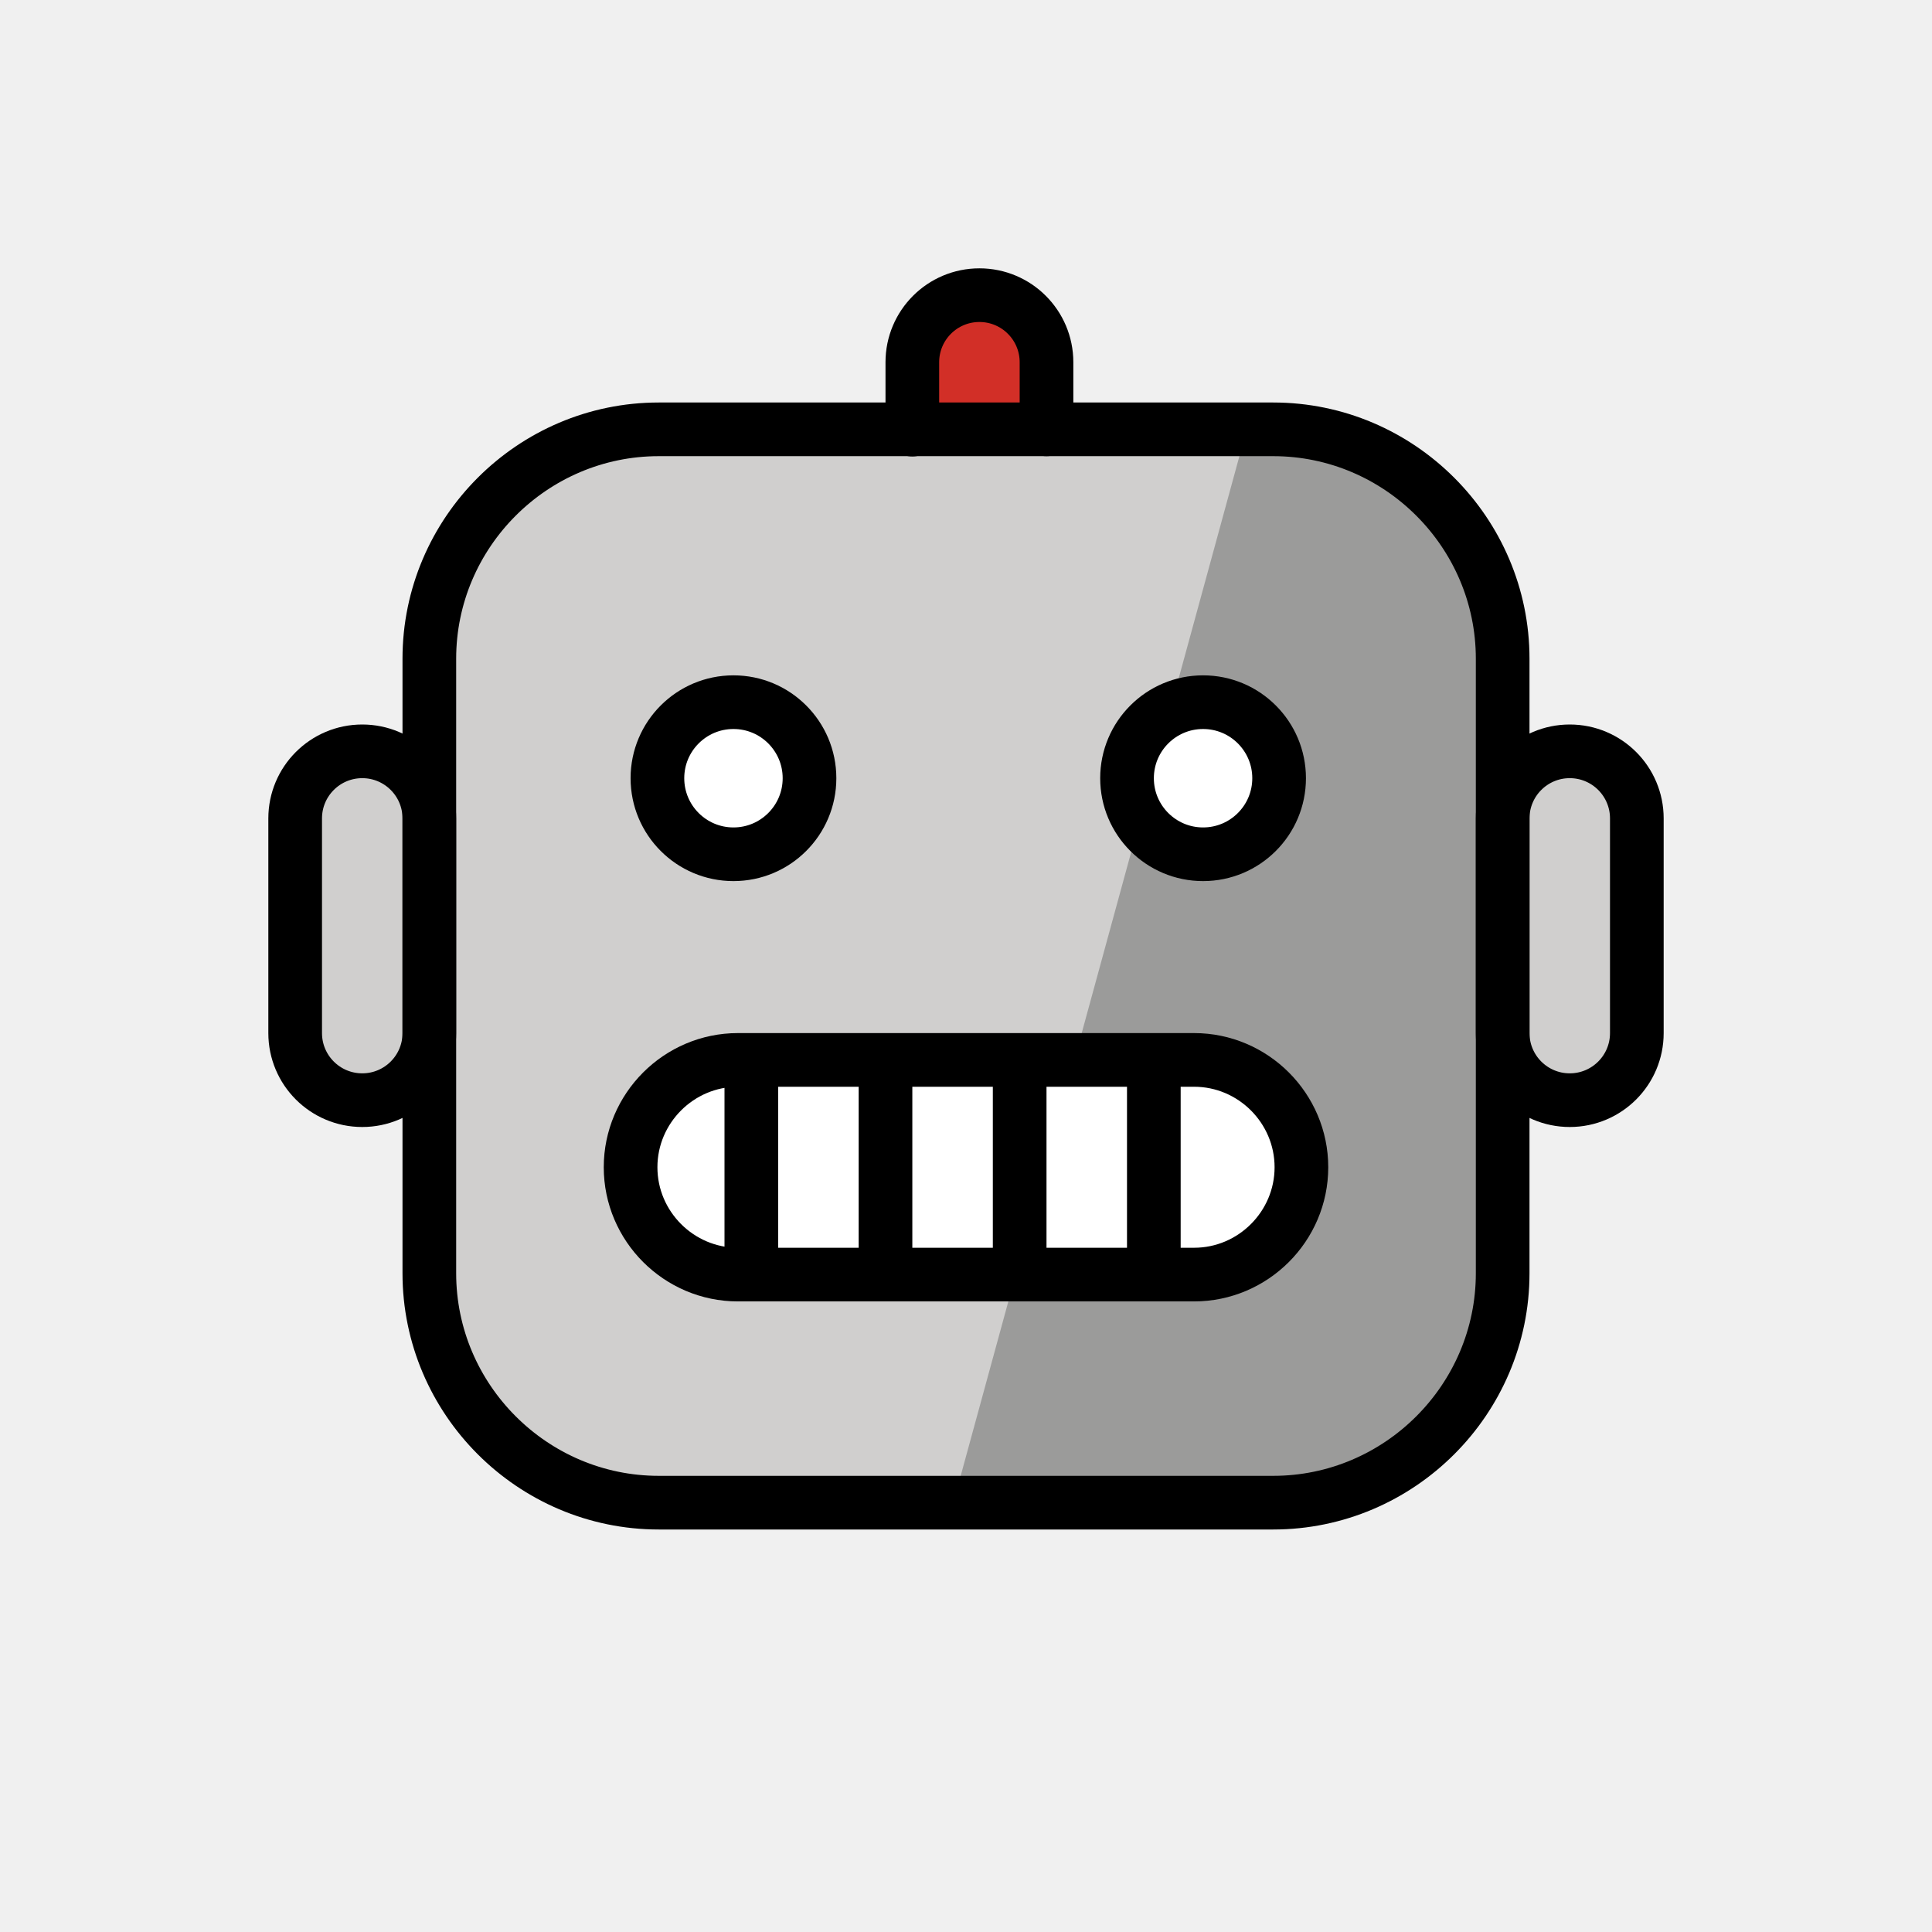
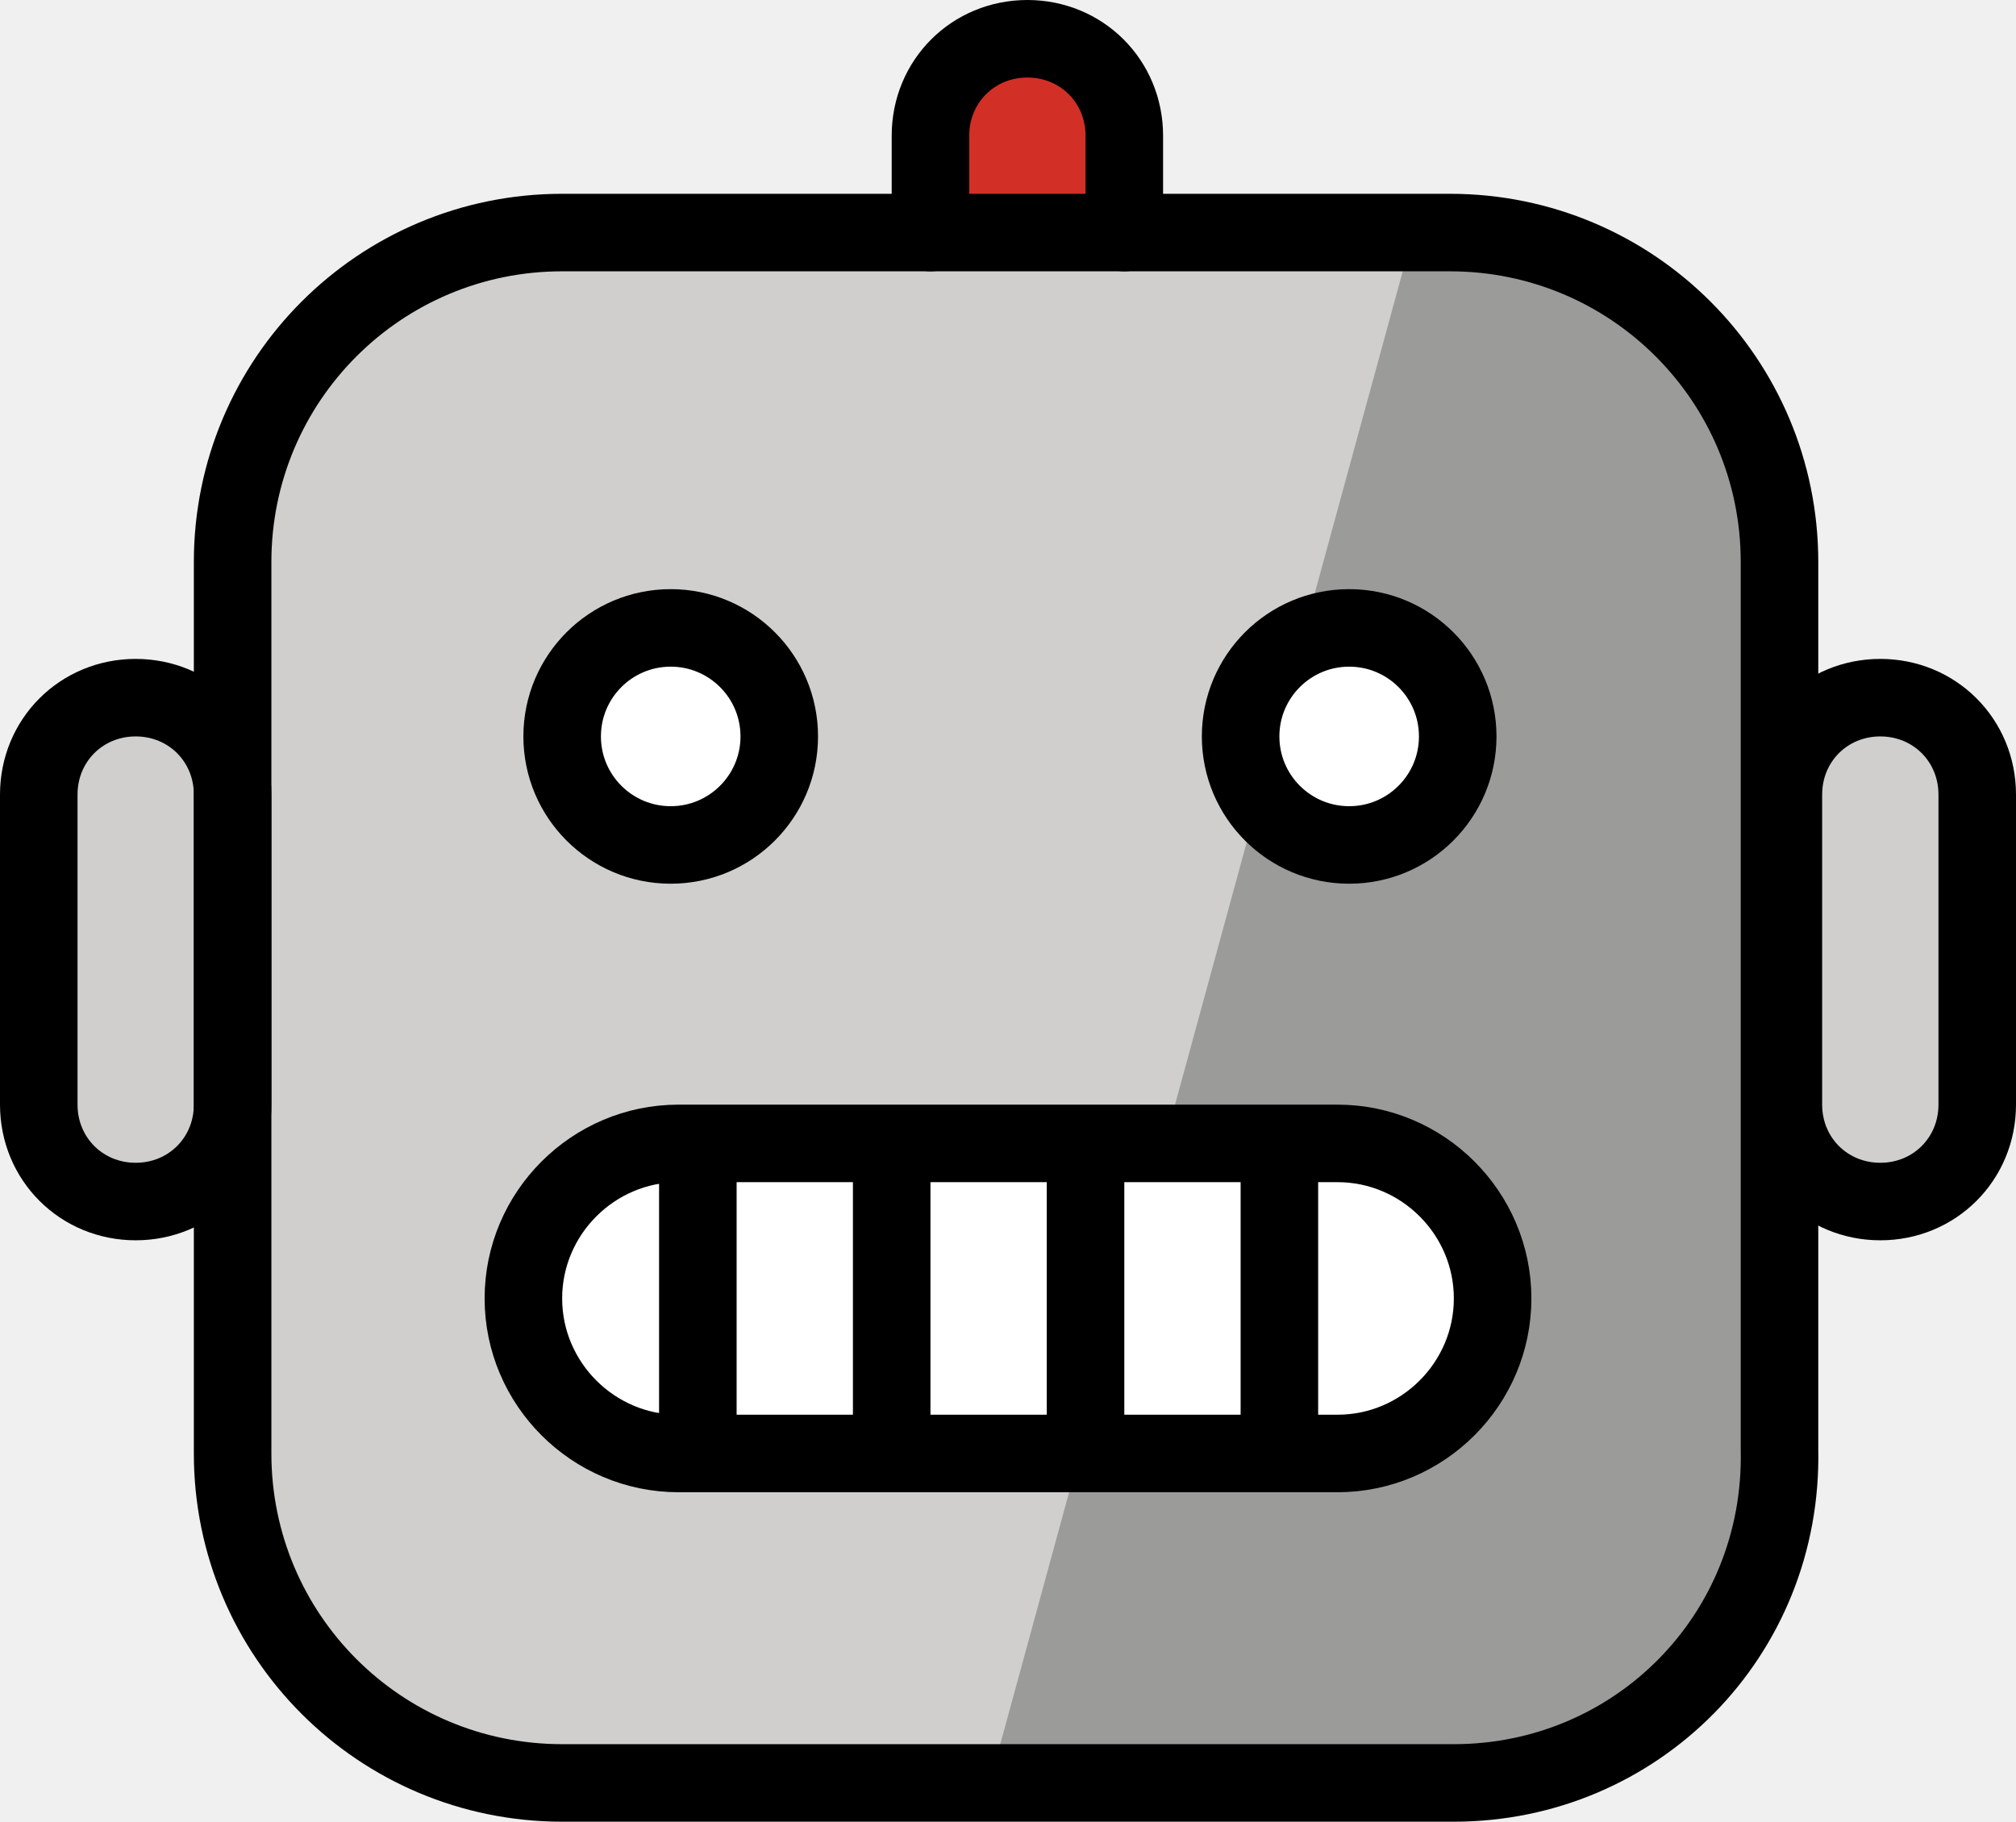
- <svg xmlns="http://www.w3.org/2000/svg" id="emoji" viewBox="0 0 72 72">
+ <svg xmlns="http://www.w3.org/2000/svg" version="1.1" id="emoji" x="0px" y="0px" viewBox="0 0 52 47" style="enable-background:new 0 0 52 47;" xml:space="preserve">
+   <style type="text/css">
+ 	.st0{fill:#D22F27;}
+ 	.st1{fill:#D0CFCE;}
+ 	.st2{fill:#9B9B9A;}
+ 	.st3{fill:#FFFFFF;}
+ 	.st4{fill:none;stroke:#000000;stroke-width:2;stroke-linecap:round;stroke-linejoin:round;stroke-miterlimit:2;}
+ 	.st5{fill:none;stroke:#000000;stroke-width:2;stroke-miterlimit:2;}
+ </style>
  <g id="color">
-     <path fill="#D22F27" d="M34,16.112v-2.511c0-1.381,1.119-2.5,2.5-2.5l0,0c1.381,0,2.5,1.119,2.5,2.5v2.5" />
-     <path fill="#D0CFCE" d="M13.5,41.101L13.5,41.101c-1.381,0-2.5-1.119-2.5-2.5v-8c0-1.381,1.119-2.5,2.5-2.5l0,0 c1.381,0,2.5,1.119,2.5,2.5v8C16,39.982,14.881,41.101,13.5,41.101z" />
-     <path fill="#D0CFCE" d="M58.5,41.101L58.5,41.101c1.381,0,2.5-1.119,2.5-2.5v-8c0-1.381-1.119-2.5-2.5-2.5l0,0 c-1.381,0-2.5,1.119-2.5,2.5v8C56,39.982,57.119,41.101,58.5,41.101z" />
-     <path fill="#D0CFCE" d="M47.45,56.112h-22.901c-4.702,0-8.55-3.847-8.55-8.55v-22.901 c0-4.702,3.847-8.55,8.55-8.55h22.901c4.702,0,8.55,3.847,8.55,8.55v22.901 C56,52.265,52.153,56.112,47.45,56.112z" />
-     <path fill="#9B9B9A" d="M35.498,56.111h13.287c3.969,0,7.216-3.847,7.216-8.55V24.661 c0-4.702-3.247-8.55-7.216-8.55h-2.353" />
-     <ellipse cx="44.835" cy="29.003" rx="2.834" ry="2.834" fill="#FFFFFF" />
-     <ellipse cx="27.334" cy="29.002" rx="2.834" ry="2.834" fill="#FFFFFF" />
-     <path fill="#FFFFFF" d="M44.5,47.501h-17c-2.2,0-4-1.8-4-4l0,0c0-2.2,1.8-4,4-4h17c2.2,0,4,1.8,4,4l0,0 C48.5,45.7,46.7,47.501,44.5,47.501z" />
+     <path class="st0" d="M24,6.1V3.6c0-1.4,1.1-2.5,2.5-2.5l0,0c1.4,0,2.5,1.1,2.5,2.5v2.5" />
+     <path class="st1" d="M3.5,31.1L3.5,31.1C2.1,31.1,1,30,1,28.6v-8c0-1.4,1.1-2.5,2.5-2.5l0,0c1.4,0,2.5,1.1,2.5,2.5v8   C6,30,4.9,31.1,3.5,31.1z" />
+     <path class="st1" d="M48.5,31.1L48.5,31.1c1.4,0,2.5-1.1,2.5-2.5v-8c0-1.4-1.1-2.5-2.5-2.5l0,0c-1.4,0-2.5,1.1-2.5,2.5v8   C46,30,47.1,31.1,48.5,31.1z" />
+     <path class="st1" d="M37.5,46.1H14.5c-4.7,0-8.5-3.8-8.5-8.5V14.7c0-4.7,3.8-8.5,8.5-8.5h22.9c4.7,0,8.5,3.8,8.5,8.5v22.9   C46,42.3,42.2,46.1,37.5,46.1z" />
+     <path class="st2" d="M25.5,46.1h13.3c4,0,7.2-3.8,7.2-8.5V14.7c0-4.7-3.2-8.5-7.2-8.5h-2.4" />
+     <ellipse class="st3" cx="34.8" cy="19" rx="2.8" ry="2.8" />
+     <ellipse class="st3" cx="17.3" cy="19" rx="2.8" ry="2.8" />
+     <path class="st3" d="M34.5,37.5h-17c-2.2,0-4-1.8-4-4l0,0c0-2.2,1.8-4,4-4h17c2.2,0,4,1.8,4,4l0,0C38.5,35.7,36.7,37.5,34.5,37.5z" />
  </g>
-   <g id="hair" />
-   <g id="skin" />
-   <g id="skin-shadow" />
+   <g id="hair">
+ </g>
+   <g id="skin">
+ </g>
+   <g id="skin-shadow">
+ </g>
  <g id="line">
-     <path fill="none" stroke="#000000" stroke-linecap="round" stroke-linejoin="round" stroke-miterlimit="2" stroke-width="2" d="M34,16.011V13.5c0-1.381,1.119-2.5,2.5-2.5l0,0c1.381,0,2.5,1.119,2.5,2.5V16" />
-     <path fill="none" stroke="#000000" stroke-linecap="round" stroke-linejoin="round" stroke-miterlimit="2" stroke-width="2" d="M47.45,56h-22.901C19.847,56,16,52.153,16,47.45v-22.901C16,19.847,19.847,16,24.549,16h22.901 C52.153,16,56,19.847,56,24.549v22.901C56,52.153,52.153,56,47.45,56z" />
-     <ellipse cx="44.835" cy="29.002" rx="2.834" ry="2.834" fill="none" stroke="#000000" stroke-linecap="round" stroke-linejoin="round" stroke-miterlimit="2" stroke-width="2" />
-     <ellipse cx="27.334" cy="29.002" rx="2.834" ry="2.834" fill="none" stroke="#000000" stroke-linecap="round" stroke-linejoin="round" stroke-miterlimit="2" stroke-width="2" />
-     <path fill="none" stroke="#000000" stroke-miterlimit="2" stroke-width="2" d="M44.5,47.5h-17c-2.2,0-4-1.8-4-4l0,0 c0-2.2,1.8-4,4-4h17c2.2,0,4,1.8,4,4l0,0C48.5,45.7,46.7,47.5,44.5,47.5z" />
-     <path fill="none" stroke="#000000" stroke-linecap="round" stroke-linejoin="round" stroke-miterlimit="2" stroke-width="2" d="M13.5,41L13.5,41c-1.381,0-2.5-1.119-2.5-2.5v-8c0-1.381,1.119-2.5,2.5-2.5l0,0c1.381,0,2.5,1.119,2.5,2.5v8 C16,39.881,14.881,41,13.5,41z" />
-     <path fill="none" stroke="#000000" stroke-linecap="round" stroke-linejoin="round" stroke-miterlimit="2" stroke-width="2" d="M58.5,41L58.5,41c1.381,0,2.5-1.119,2.5-2.5v-8c0-1.381-1.119-2.5-2.5-2.5l0,0c-1.381,0-2.5,1.119-2.5,2.5v8 C56,39.881,57.119,41,58.5,41z" />
-     <line x1="28" x2="28" y1="40" y2="47" fill="none" stroke="#000000" stroke-linecap="round" stroke-linejoin="round" stroke-miterlimit="2" stroke-width="2" />
-     <line x1="33" x2="33" y1="40" y2="47" fill="none" stroke="#000000" stroke-linecap="round" stroke-linejoin="round" stroke-miterlimit="2" stroke-width="2" />
-     <line x1="38" x2="38" y1="40" y2="47" fill="none" stroke="#000000" stroke-linecap="round" stroke-linejoin="round" stroke-miterlimit="2" stroke-width="2" />
-     <line x1="43" x2="43" y1="40" y2="47" fill="none" stroke="#000000" stroke-linecap="round" stroke-linejoin="round" stroke-miterlimit="2" stroke-width="2" />
+     <path class="st4" d="M24,6V3.5C24,2.1,25.1,1,26.5,1l0,0C27.9,1,29,2.1,29,3.5V6" />
+     <path class="st4" d="M37.5,46H14.5C9.8,46,6,42.2,6,37.5V14.5C6,9.8,9.8,6,14.5,6h22.9c4.7,0,8.5,3.8,8.5,8.5v22.9   C46,42.2,42.2,46,37.5,46z" />
+     <ellipse class="st4" cx="34.8" cy="19" rx="2.8" ry="2.8" />
+     <ellipse class="st4" cx="17.3" cy="19" rx="2.8" ry="2.8" />
+     <path class="st5" d="M34.5,37.5h-17c-2.2,0-4-1.8-4-4l0,0c0-2.2,1.8-4,4-4h17c2.2,0,4,1.8,4,4l0,0C38.5,35.7,36.7,37.5,34.5,37.5z" />
+     <path class="st4" d="M3.5,31L3.5,31C2.1,31,1,29.9,1,28.5v-8C1,19.1,2.1,18,3.5,18l0,0C4.9,18,6,19.1,6,20.5v8   C6,29.9,4.9,31,3.5,31z" />
+     <path class="st4" d="M48.5,31L48.5,31c1.4,0,2.5-1.1,2.5-2.5v-8c0-1.4-1.1-2.5-2.5-2.5l0,0c-1.4,0-2.5,1.1-2.5,2.5v8   C46,29.9,47.1,31,48.5,31z" />
+     <line class="st4" x1="18" y1="30" x2="18" y2="37" />
+     <line class="st4" x1="23" y1="30" x2="23" y2="37" />
+     <line class="st4" x1="28" y1="30" x2="28" y2="37" />
+     <line class="st4" x1="33" y1="30" x2="33" y2="37" />
  </g>
</svg>
